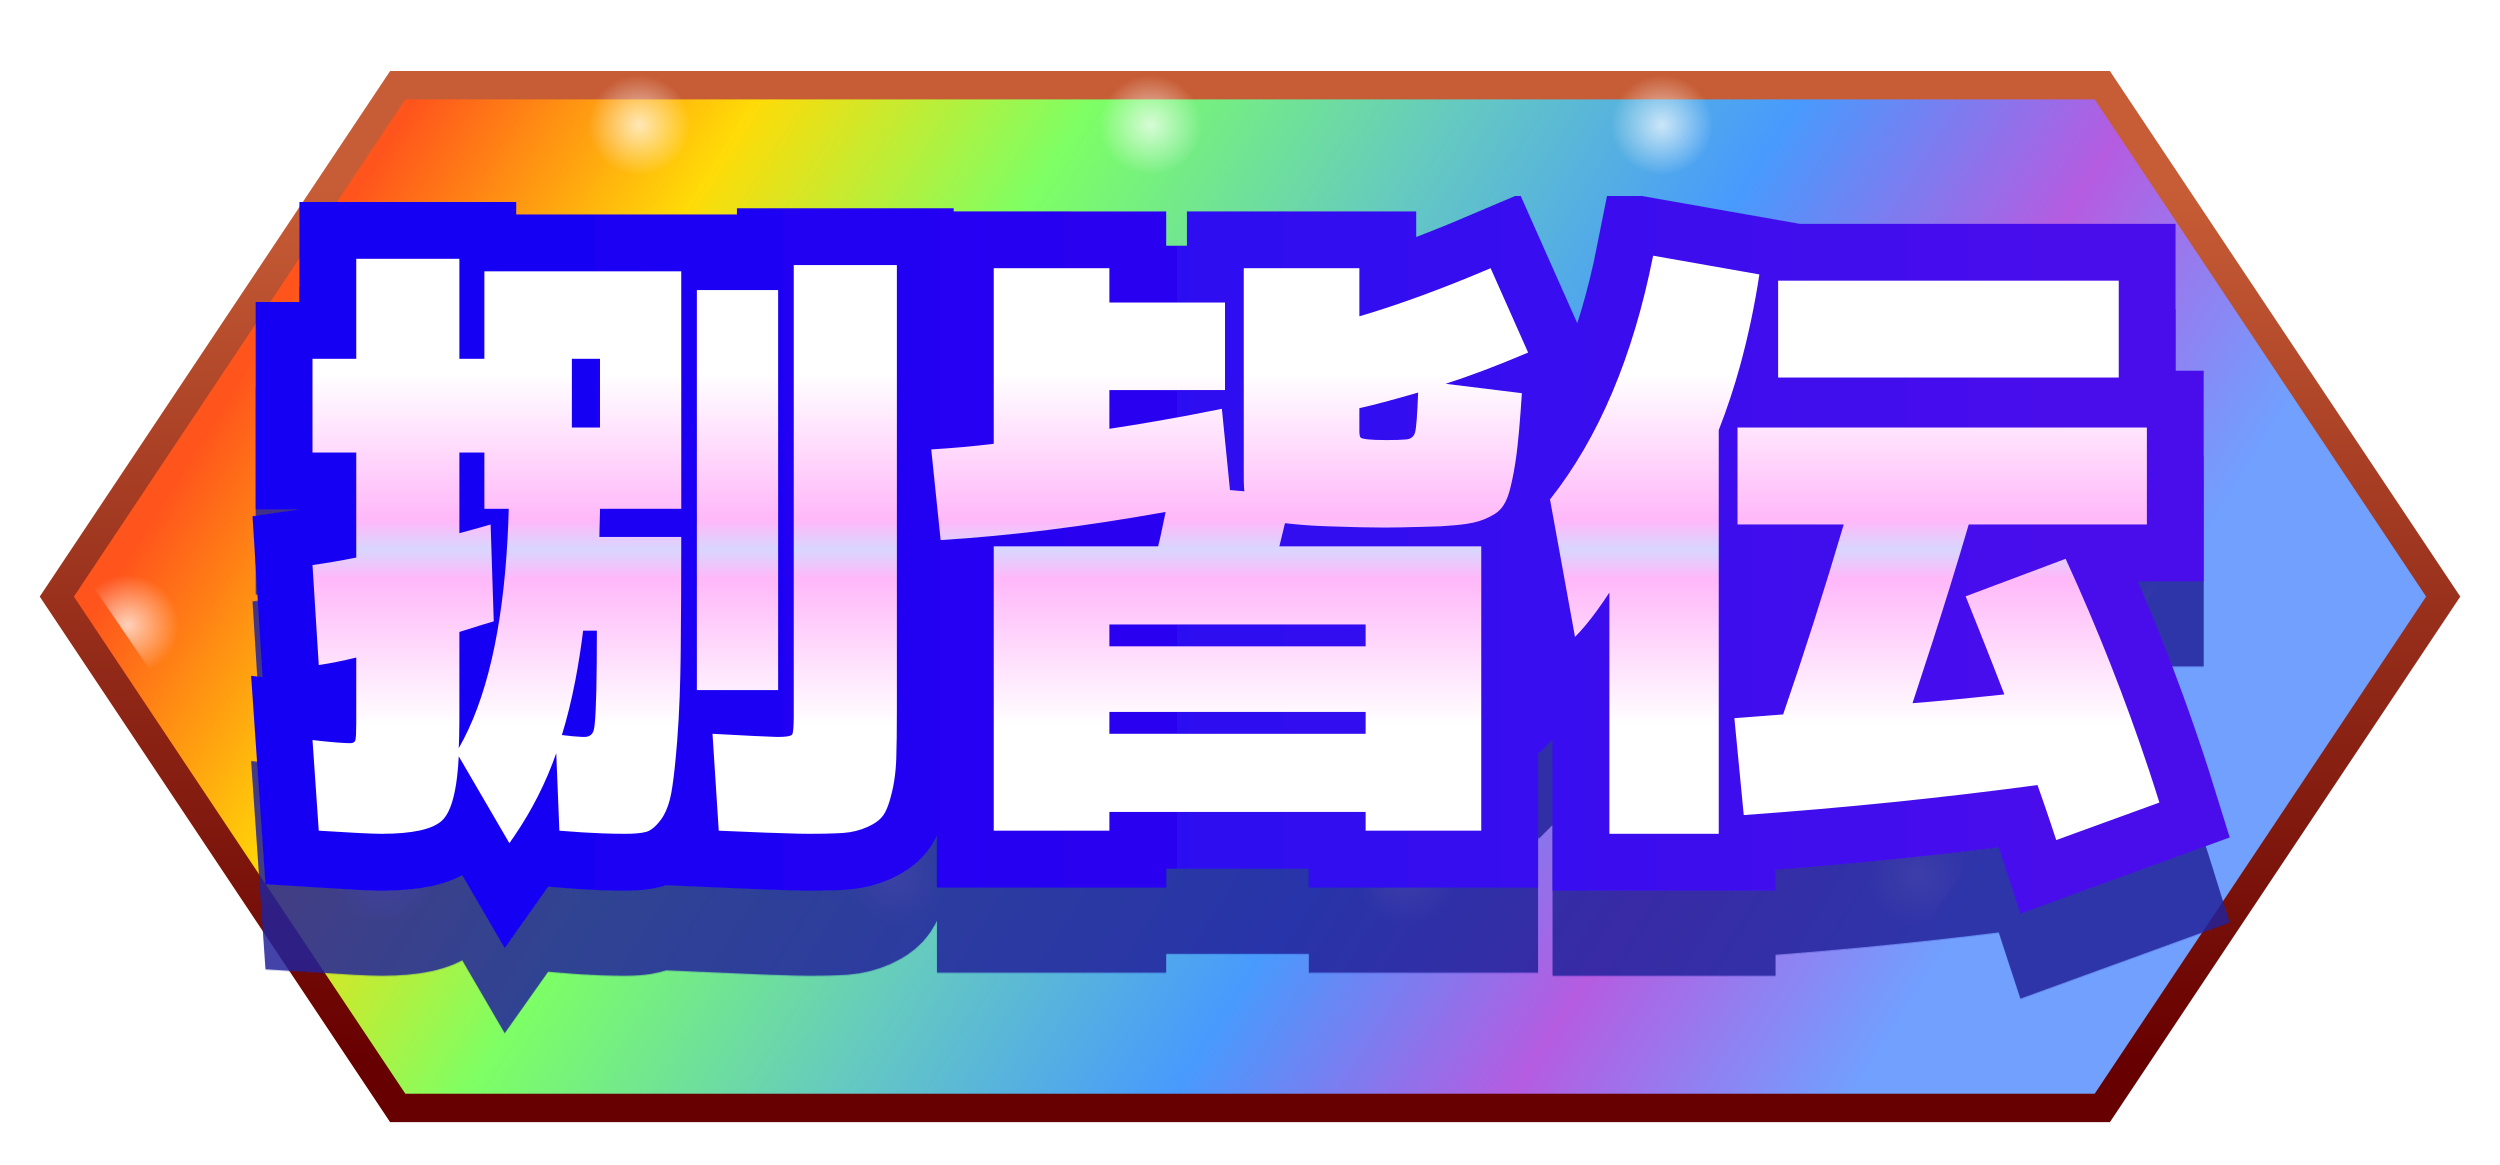
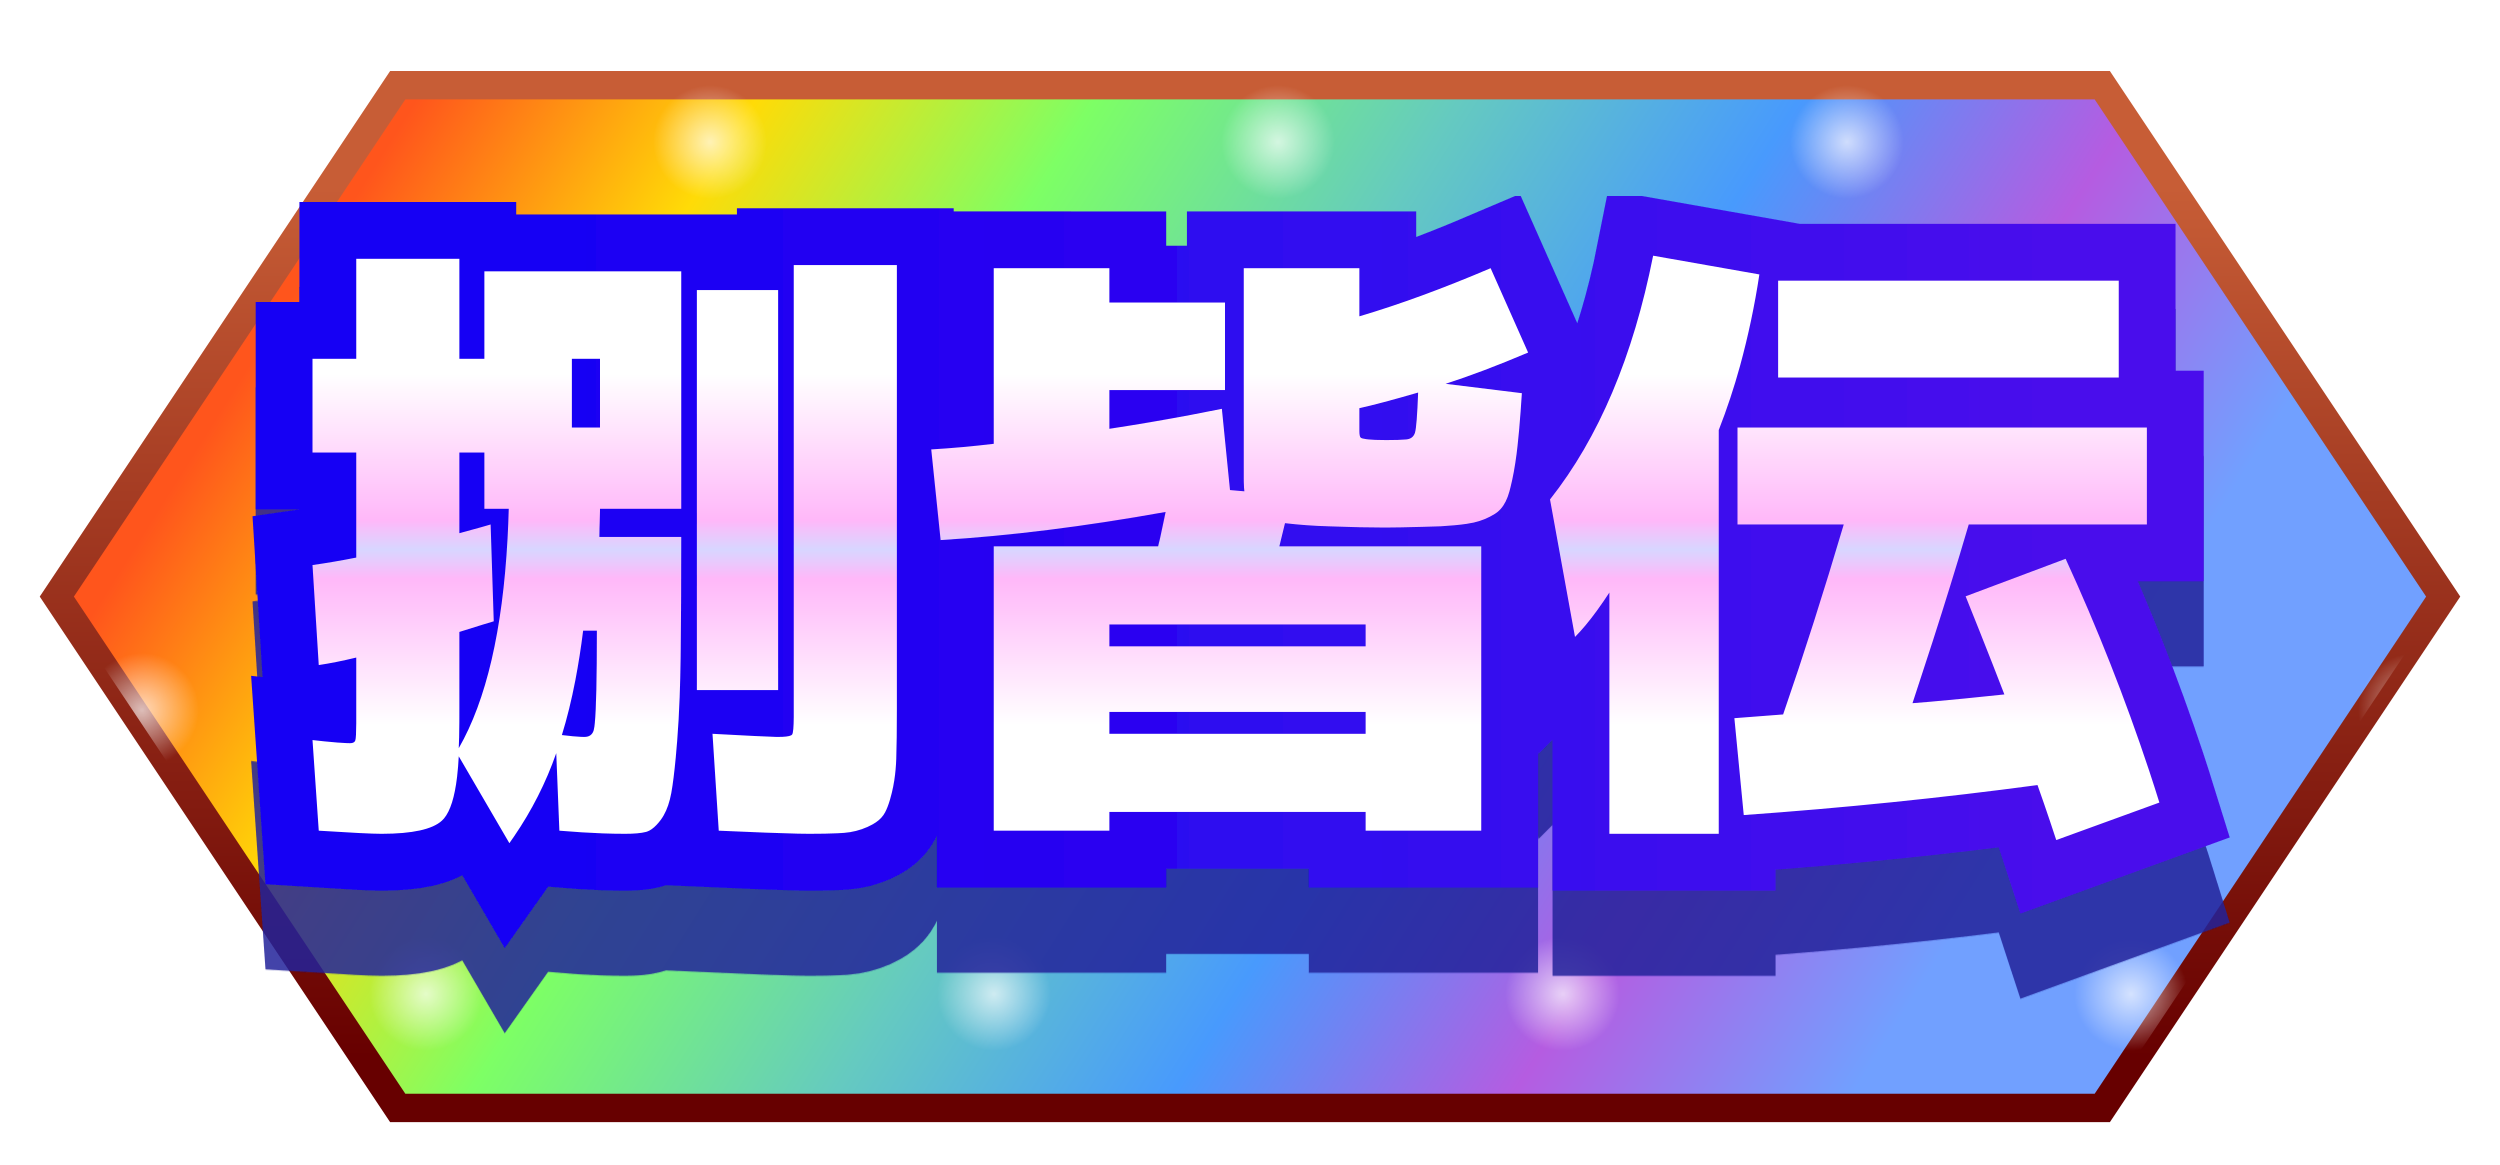
- <svg xmlns="http://www.w3.org/2000/svg" viewBox="0 0 88 41" width="88" height="41">
+ <svg xmlns="http://www.w3.org/2000/svg" width="88" height="41">
  <defs>
-     <radialGradient id="patternGradient">
-       <stop offset="0%" stop-color="#FFFFFF" stop-opacity="0.7" />
-       <stop offset="100%" stop-color="#FFFFFF" stop-opacity="0" />
-     </radialGradient>
-     <pattern id="fillPattern" x="0" y="0" width="20" height="20" patternUnits="userSpaceOnUse">
-       <rect x="3" y="3" width="4" height="4" fill="url(#patternGradient)" />
-       <rect x="13" y="13" width="4" height="4" fill="url(#patternGradient)" />
-     </pattern>
-     <linearGradient id="fillGradient" cx="10%" cy="15%" gradientTransform="rotate(15)">
+     <linearGradient id="c" cx="10%" cy="15%" gradientTransform="rotate(15)">
      <stop offset="14%" stop-color="#ff551c" />
      <stop offset="28%" stop-color="#ffdb07" />
      <stop offset="42%" stop-color="#7dff65" />
      <stop offset="57%" stop-color="#65cac0" />
      <stop offset="71%" stop-color="#489afd" />
      <stop offset="85%" stop-color="#b55ce1" />
      <stop offset="99%" stop-color="#71a0ff" />
    </linearGradient>
-     <linearGradient id="strokeGradient" x1="0%" y1="0%" x2="0%" y2="100%">
+     <linearGradient id="b" x1="0%" y1="0%" x2="0%" y2="100%">
      <stop offset="10%" stop-color="#c75d36" />
      <stop offset="95%" stop-color="#670000" />
    </linearGradient>
-     <linearGradient id="textGradient" x1="0%" y1="0%" x2="0%" y2="50%" spreadMethod="reflect">
-       <stop offset="40%" stop-color="#ffffff" />
+     <linearGradient id="e" x1="0%" y1="0%" x2="0%" y2="50%" spreadMethod="reflect">
+       <stop offset="40%" stop-color="#fff" />
      <stop offset="90%" stop-color="#ffb8f9" />
      <stop offset="100%" stop-color="#d8d6ff" />
    </linearGradient>
-     <linearGradient id="textStrokeGradient">
+     <linearGradient id="f">
      <stop offset="10%" stop-color="#1600f4" />
      <stop offset="95%" stop-color="#490FEC" />
    </linearGradient>
-     <filter id="textShadow" height="150%">
-       <feDropShadow dx="0" dy="3" flood-color="#221C9A" flood-opacity="0.85" stdDeviation="0" />
+     <radialGradient id="a">
+       <stop offset="0%" stop-color="#FFF" stop-opacity=".7" />
+       <stop offset="100%" stop-color="#FFF" stop-opacity="0" />
+     </radialGradient>
+     <pattern id="d" x="0" y="0" width="20" height="20" patternUnits="userSpaceOnUse">
+       <rect x="3" y="3" width="4" height="4" fill="url(#a)" />
+       <rect x="13" y="13" width="4" height="4" fill="url(#a)" />
+     </pattern>
+     <filter id="g" height="150%">
+       <feDropShadow dx="0" dy="3" flood-color="#221C9A" flood-opacity=".85" stdDeviation="0" />
    </filter>
  </defs>
-   <polygon points="2,21 14,3 74,3 86,21 74,39 14,39" stroke="url(#strokeGradient)" fill="url(#fillGradient)" />
-   <polygon points="2,21 14,3 74,3 86,21 74,39 14,39" stroke-width="0" fill="url(#fillPattern)" transform="scale(0.9 0.88)" transform-origin="center" />
-   <g id="svgGroup" fill="url(#textGradient)" stroke-linecap="round" fill-rule="evenodd" stroke="url(#textStrokeGradient)" stroke-width="4" paint-order="stroke" filter="url(#textShadow)">
-     <path transform="translate(11, 9)" d="M 28.05 1.65 L 32.12 1.65 L 32.12 4.73 L 28.05 4.73 L 28.05 6.094 A 78.428 78.428 0 0 0 30.924 5.603 A 90.71 90.71 0 0 0 32.01 5.39 L 32.296 8.25 L 32.802 8.294 Q 32.785 8.177 32.781 7.958 A 8.109 8.109 0 0 1 32.78 7.81 L 32.78 0.44 L 36.85 0.44 L 36.85 2.134 Q 38.94 1.518 41.47 0.44 L 42.79 3.41 Q 41.184 4.092 39.886 4.51 L 42.57 4.84 A 63.887 63.887 0 0 1 42.525 5.494 Q 42.473 6.2 42.417 6.699 A 15.641 15.641 0 0 1 42.383 6.985 A 12.377 12.377 0 0 1 42.286 7.611 Q 42.234 7.895 42.172 8.143 A 6.84 6.84 0 0 1 42.13 8.305 Q 42.024 8.691 41.824 8.916 A 0.921 0.921 0 0 1 41.624 9.086 Q 41.272 9.306 40.876 9.394 A 3.757 3.757 0 0 1 40.624 9.44 Q 40.263 9.494 39.71 9.526 A 151.309 151.309 0 0 1 39.075 9.545 Q 38.236 9.569 37.777 9.57 A 18.506 18.506 0 0 1 37.73 9.57 Q 36.957 9.57 35.807 9.528 A 95.813 95.813 0 0 1 35.75 9.526 Q 34.98 9.504 34.232 9.416 Q 34.166 9.702 34.034 10.23 L 41.14 10.23 L 41.14 20.24 L 37.07 20.24 L 37.07 19.58 L 28.05 19.58 L 28.05 20.24 L 23.98 20.24 L 23.98 10.23 L 29.766 10.23 Q 29.803 10.118 29.968 9.32 A 118.101 118.101 0 0 0 30.03 9.02 Q 25.74 9.79 22.11 10.01 L 21.78 6.82 Q 22.88 6.754 23.98 6.622 L 23.98 0.44 L 28.05 0.44 L 28.05 1.65 Z M 0.22 20.24 L 0 17.05 A 37.728 37.728 0 0 0 0.42 17.096 Q 0.94 17.149 1.214 17.158 A 3.139 3.139 0 0 0 1.32 17.16 A 0.364 0.364 0 0 0 1.385 17.155 Q 1.482 17.137 1.507 17.061 Q 1.538 16.968 1.54 16.457 A 18.348 18.348 0 0 0 1.54 16.39 L 1.54 14.146 Q 0.814 14.322 0.22 14.41 L 0 10.89 Q 0.77 10.78 1.54 10.626 L 1.54 6.93 L 0 6.93 L 0 3.63 L 1.54 3.63 L 1.54 0.11 L 5.17 0.11 L 5.17 3.63 L 6.05 3.63 L 6.05 0.55 L 12.98 0.55 L 12.98 8.91 L 10.12 8.91 A 7.67 7.67 0 0 1 10.119 9.008 Q 10.117 9.168 10.109 9.416 A 34.493 34.493 0 0 0 10.104 9.57 Q 10.098 9.784 10.098 9.9 L 12.98 9.9 Q 12.98 12.262 12.962 13.822 A 166.702 166.702 0 0 1 12.958 14.179 A 55.829 55.829 0 0 1 12.924 15.539 Q 12.893 16.367 12.837 17.072 A 41.033 41.033 0 0 1 12.787 17.658 Q 12.712 18.455 12.632 18.898 A 5.739 5.739 0 0 1 12.628 18.92 Q 12.542 19.386 12.361 19.702 A 1.564 1.564 0 0 1 12.254 19.866 A 1.889 1.889 0 0 1 12.106 20.041 Q 11.94 20.215 11.778 20.272 A 0.52 0.52 0 0 1 11.737 20.284 Q 11.484 20.35 11 20.35 A 21.37 21.37 0 0 1 10.211 20.335 Q 9.515 20.309 8.69 20.24 L 8.58 17.512 A 12.473 12.473 0 0 1 7.095 20.442 A 14.016 14.016 0 0 1 6.93 20.68 L 5.148 17.622 A 10.523 10.523 0 0 1 5.089 18.347 Q 4.963 19.409 4.631 19.808 A 0.822 0.822 0 0 1 4.554 19.888 Q 4.052 20.347 2.444 20.35 A 11.339 11.339 0 0 1 2.42 20.35 Q 1.936 20.35 0.22 20.24 Z M 58.19 11.99 L 61.71 10.67 A 73.35 73.35 0 0 1 64.648 18.121 A 66.288 66.288 0 0 1 65.01 19.25 L 61.38 20.57 A 59.195 59.195 0 0 0 61.163 19.916 Q 61.065 19.626 60.955 19.305 A 112.585 112.585 0 0 0 60.72 18.634 Q 55.638 19.316 50.38 19.69 L 50.05 16.28 L 51.766 16.148 Q 52.866 12.958 53.9 9.46 L 50.16 9.46 L 50.16 6.05 L 64.57 6.05 L 64.57 9.46 L 58.3 9.46 A 143.854 143.854 0 0 1 57.65 11.613 Q 57.063 13.511 56.32 15.752 A 56.556 56.556 0 0 0 56.959 15.7 Q 58.003 15.609 59.554 15.444 Q 59.176 14.461 58.673 13.197 A 353.96 353.96 0 0 0 58.19 11.99 Z M 49.5 6.138 L 49.5 20.35 L 45.65 20.35 L 45.65 11.858 A 14.959 14.959 0 0 1 45.209 12.499 Q 44.801 13.059 44.44 13.42 L 43.56 8.58 Q 46.134 5.324 47.19 0 L 50.93 0.66 A 28.07 28.07 0 0 1 50.25 3.877 A 22.702 22.702 0 0 1 49.5 6.138 Z M 14.3 20.24 L 14.08 16.83 Q 15.878 16.928 16.305 16.939 A 3.515 3.515 0 0 0 16.39 16.94 A 3.399 3.399 0 0 0 16.541 16.937 Q 16.84 16.923 16.885 16.852 Q 16.937 16.769 16.94 16.239 A 11.883 11.883 0 0 0 16.94 16.17 L 16.94 0.33 L 20.57 0.33 L 20.57 15.95 Q 20.57 17.072 20.548 17.71 A 6.395 6.395 0 0 1 20.478 18.473 A 5.339 5.339 0 0 1 20.394 18.898 A 5.038 5.038 0 0 1 20.326 19.154 Q 20.246 19.424 20.155 19.594 A 1.056 1.056 0 0 1 20.097 19.69 A 0.914 0.914 0 0 1 19.921 19.879 Q 19.83 19.954 19.711 20.02 A 2.091 2.091 0 0 1 19.536 20.108 Q 19.14 20.284 18.711 20.317 A 8.196 8.196 0 0 1 18.474 20.331 Q 18.084 20.35 17.49 20.35 A 19.052 19.052 0 0 1 17.089 20.345 Q 16.225 20.326 14.3 20.24 Z M 16.39 15.29 L 13.53 15.29 L 13.53 1.21 L 16.39 1.21 L 16.39 15.29 Z M 63.58 4.29 L 51.59 4.29 L 51.59 0.88 L 63.58 0.88 L 63.58 4.29 Z M 6.908 8.91 L 6.05 8.91 L 6.05 6.93 L 5.17 6.93 L 5.17 9.768 Q 6.125 9.509 6.252 9.467 A 0.169 0.169 0 0 0 6.27 9.46 L 6.38 12.87 A 126.499 126.499 0 0 0 5.986 12.989 Q 5.42 13.161 5.17 13.244 L 5.17 15.95 A 70.466 70.466 0 0 1 5.169 16.406 Q 5.165 17.039 5.148 17.336 Q 6.602 14.806 6.866 9.949 A 38.673 38.673 0 0 0 6.908 8.91 Z M 28.05 16.06 L 28.05 16.83 L 37.07 16.83 L 37.07 16.06 L 28.05 16.06 Z M 28.05 13.75 L 37.07 13.75 L 37.07 12.98 L 28.05 12.98 L 28.05 13.75 Z M 10.01 13.2 L 9.526 13.2 A 26.858 26.858 0 0 1 9.253 14.943 Q 9.05 15.995 8.778 16.874 Q 9.205 16.927 9.46 16.938 A 2.773 2.773 0 0 0 9.57 16.94 Q 9.812 16.94 9.888 16.736 A 0.453 0.453 0 0 0 9.9 16.698 A 1.607 1.607 0 0 0 9.937 16.454 Q 10.01 15.721 10.01 13.2 Z M 9.13 6.05 L 10.12 6.05 L 10.12 3.63 L 9.13 3.63 L 9.13 6.05 Z M 36.85 5.368 L 36.85 6.16 Q 36.85 6.358 36.894 6.402 Q 36.93 6.438 37.096 6.459 A 2.339 2.339 0 0 0 37.18 6.468 Q 37.343 6.488 37.77 6.49 A 19.846 19.846 0 0 0 37.84 6.49 Q 38.258 6.49 38.5 6.468 Q 38.728 6.447 38.8 6.251 A 0.445 0.445 0 0 0 38.808 6.226 Q 38.874 6.006 38.918 4.818 Q 37.554 5.214 36.85 5.368 Z" />
+   <polygon points="2,21 14,3 74,3 86,21 74,39 14,39" stroke="url(#b)" fill="url(#c)" />
+   <polygon points="2,21 14,3 74,3 86,21 74,39 14,39" fill="url(#d)" />
+   <g fill="url(#e)" stroke-linecap="round" fill-rule="evenodd" stroke="url(#f)" stroke-width="4" paint-order="stroke" filter="url(#g)">
+     <path d="M39.05 10.65h4.07v3.08h-4.07v1.364a78.428 78.428 0 002.874-.491 90.71 90.71 0 001.086-.213l.286 2.86.506.044q-.017-.117-.021-.336a8.109 8.109 0 01-.001-.148V9.44h4.07v1.694q2.09-.616 4.62-1.694l1.32 2.97q-1.606.682-2.904 1.1l2.684.33a63.887 63.887 0 01-.045.654q-.052.706-.108 1.205a15.641 15.641 0 01-.034.286 12.377 12.377 0 01-.097.626q-.052.284-.114.532a6.84 6.84 0 01-.042.162q-.106.386-.306.611a.921.921 0 01-.2.17q-.352.22-.748.308a3.757 3.757 0 01-.252.046q-.361.054-.914.086a151.309 151.309 0 01-.635.019q-.839.024-1.298.025a18.506 18.506 0 01-.047 0q-.773 0-1.923-.042a95.813 95.813 0 01-.057-.002q-.77-.022-1.518-.11-.066.286-.198.814h7.106v10.01h-4.07v-.66h-9.02v.66h-4.07V19.23h5.786q.037-.112.202-.91a118.101 118.101 0 00.062-.3q-4.29.77-7.92.99l-.33-3.19q1.1-.066 2.2-.198V9.44h4.07v1.21zM11.22 29.24L11 26.05a37.728 37.728 0 00.42.046q.52.053.794.062a3.139 3.139 0 00.106.002.364.364 0 00.065-.005q.097-.018.122-.094.031-.093.033-.604a18.348 18.348 0 000-.067v-2.244q-.726.176-1.32.264L11 19.89q.77-.11 1.54-.264V15.93H11v-3.3h1.54V9.11h3.63v3.52h.88V9.55h6.93v8.36h-2.86a7.67 7.67 0 01-.001.098q-.002.16-.01.408a34.493 34.493 0 00-.005.154q-.006.214-.006.33h2.882q0 2.362-.018 3.922a166.702 166.702 0 01-.004.357 55.829 55.829 0 01-.034 1.36q-.031.828-.087 1.533a41.033 41.033 0 01-.05.586q-.075.797-.155 1.24a5.739 5.739 0 01-.004.022q-.086.466-.267.782a1.564 1.564 0 01-.107.164 1.889 1.889 0 01-.148.175q-.166.174-.328.231a.52.52 0 01-.041.012q-.253.066-.737.066a21.37 21.37 0 01-.789-.015q-.696-.026-1.521-.095l-.11-2.728a12.473 12.473 0 01-1.485 2.93 14.016 14.016 0 01-.165.238l-1.782-3.058a10.523 10.523 0 01-.059.725q-.126 1.062-.458 1.461a.822.822 0 01-.077.08q-.502.459-2.11.462a11.339 11.339 0 01-.024 0q-.484 0-2.2-.11zm57.97-8.25l3.52-1.32a73.35 73.35 0 012.938 7.451 66.288 66.288 0 01.362 1.129l-3.63 1.32a59.195 59.195 0 00-.217-.654l-.208-.611a112.585 112.585 0 00-.235-.671q-5.082.682-10.34 1.056l-.33-3.41 1.716-.132q1.1-3.19 2.134-6.688h-3.74v-3.41h14.41v3.41H69.3a143.854 143.854 0 01-.65 2.153q-.587 1.898-1.33 4.139a56.556 56.556 0 00.639-.052q1.044-.091 2.595-.256-.378-.983-.881-2.247a353.96 353.96 0 00-.483-1.207zm-8.69-5.852V29.35h-3.85v-8.492a14.959 14.959 0 01-.441.641q-.408.56-.769.921l-.88-4.84q2.574-3.256 3.63-8.58l3.74.66a28.07 28.07 0 01-.68 3.217 22.702 22.702 0 01-.75 2.261zM25.3 29.24l-.22-3.41q1.798.098 2.225.109a3.515 3.515 0 00.085.001 3.399 3.399 0 00.151-.003q.299-.014.344-.085.052-.083.055-.613a11.883 11.883 0 000-.069V9.33h3.63v15.62q0 1.122-.022 1.76a6.395 6.395 0 01-.07.763 5.339 5.339 0 01-.084.425 5.038 5.038 0 01-.068.256q-.08.27-.171.44a1.056 1.056 0 01-.058.096.914.914 0 01-.176.189q-.091.075-.21.141a2.091 2.091 0 01-.175.088q-.396.176-.825.209a8.196 8.196 0 01-.237.014q-.39.019-.984.019a19.052 19.052 0 01-.401-.005q-.864-.019-2.789-.105zm2.09-4.95h-2.86V10.21h2.86v14.08zm47.19-11H62.59V9.88h11.99v3.41zm-56.672 4.62h-.858v-1.98h-.88v2.838q.955-.259 1.082-.301a.169.169 0 00.018-.007l.11 3.41a126.499 126.499 0 00-.394.119q-.566.172-.816.255v2.706a70.466 70.466 0 01-.001.456q-.004.633-.021.93 1.454-2.53 1.718-7.387a38.673 38.673 0 00.042-1.039zm21.142 7.15v.77h9.02v-.77h-9.02zm0-2.31h9.02v-.77h-9.02v.77zm-18.04-.55h-.484a26.858 26.858 0 01-.273 1.743q-.203 1.052-.475 1.931.427.053.682.064a2.773 2.773 0 00.11.002q.242 0 .318-.204a.453.453 0 00.012-.038 1.607 1.607 0 00.037-.244q.073-.733.073-3.254zm-.88-7.15h.99v-2.42h-.99v2.42zm27.72-.682v.792q0 .198.044.242.036.036.202.057a2.339 2.339 0 00.084.009q.163.02.59.022a19.846 19.846 0 00.07 0q.418 0 .66-.022.228-.021.3-.217a.445.445 0 00.008-.025q.066-.22.11-1.408-1.364.396-2.068.55z" />
  </g>
</svg>
